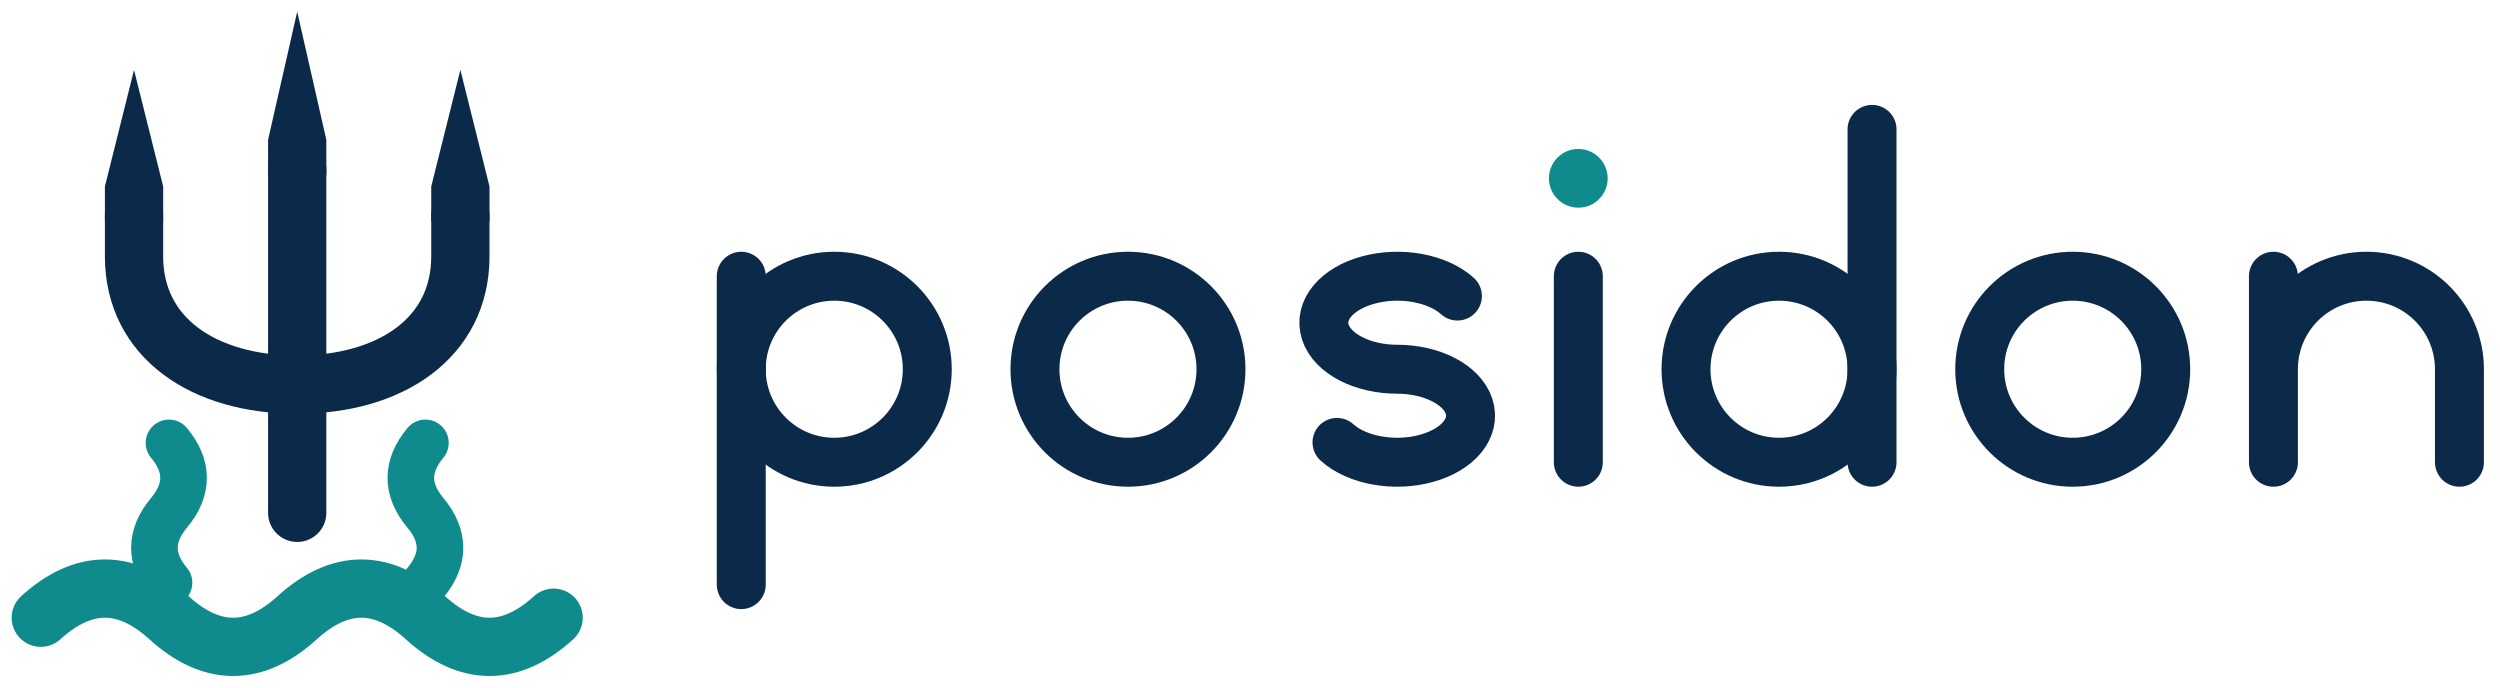
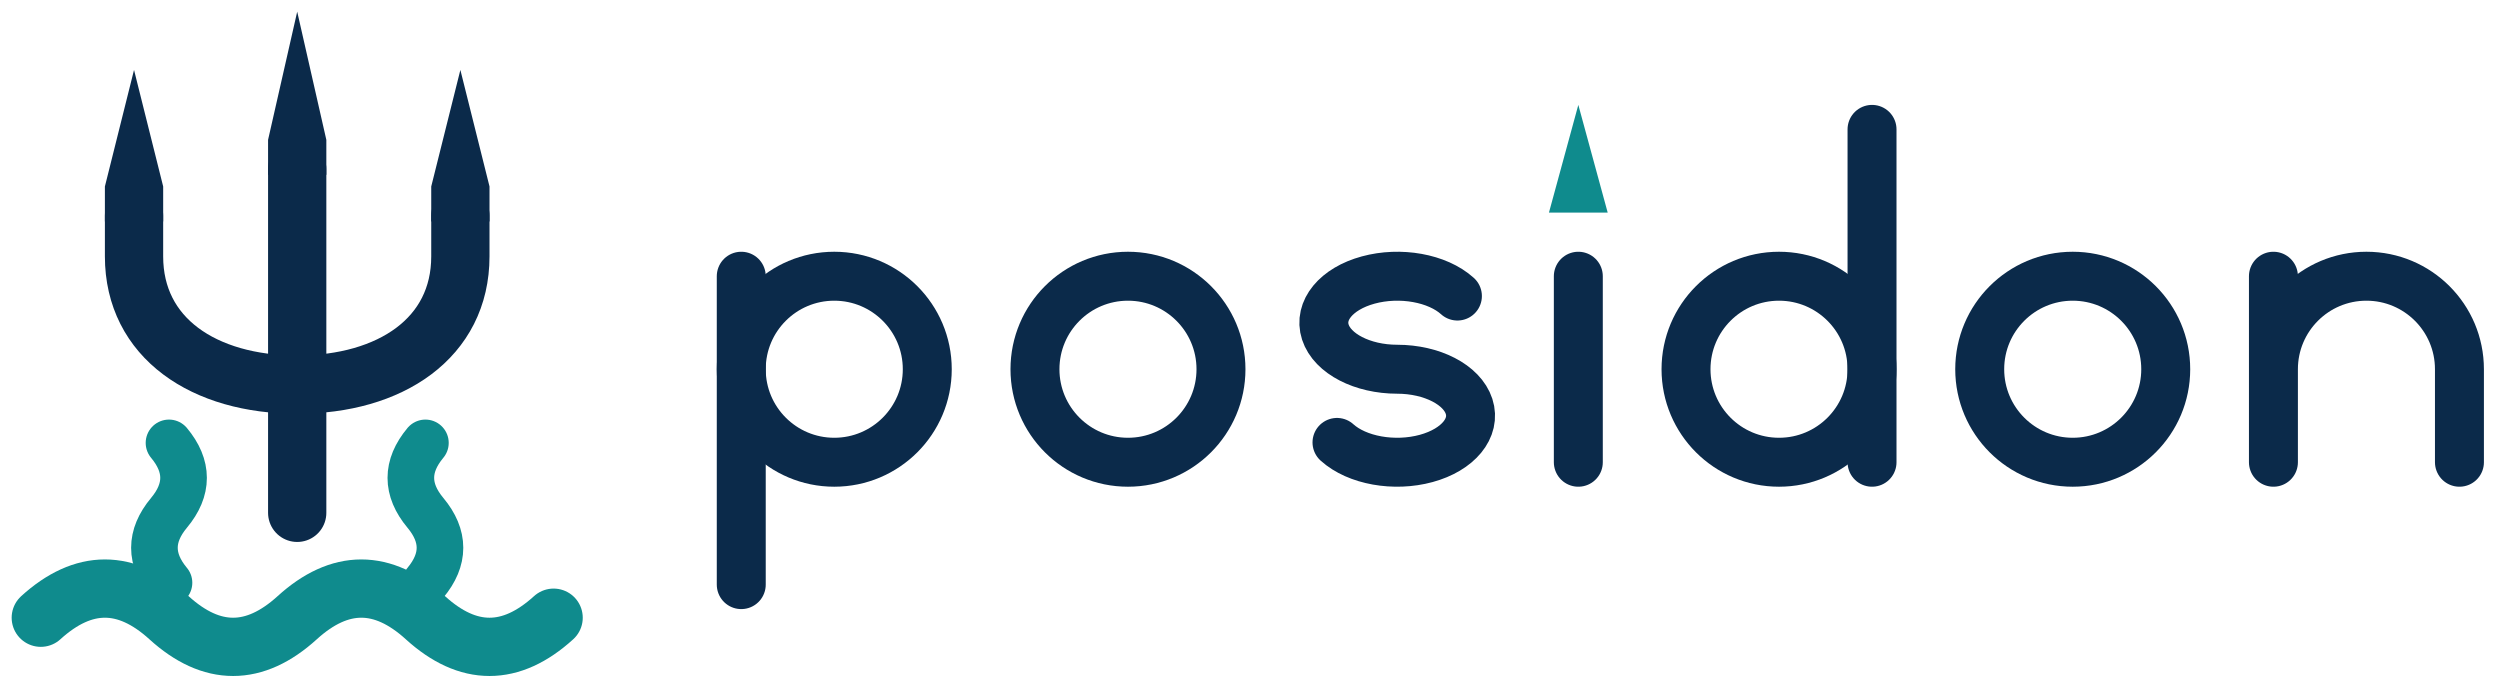
<svg xmlns="http://www.w3.org/2000/svg" viewBox="13 4 429 118" role="img">
  <g fill="none" stroke-linecap="round" stroke-width="10">
    <path stroke="#0B2A4A" d="M36 41v7c0 14 12 22 28 22s28-8 28-22v-7M64 33v59" />
    <path stroke="#0F8B8D" d="M20 110q11-10 22 0t22 0 22 0 22 0" />
    <path stroke="#0F8B8D" stroke-width="8" d="M42 104q-5-6 0-12t0-12M86 104q5-6 0-12t0-12" />
  </g>
  <path fill="#0B2A4A" d="M36 16l5 20v6H31v-6zM64 6l5 22v6H59v-6zM92 16l5 20v6H87v-6z" />
  <g transform="translate(136 22) scale(0.84)">
    <g fill="none" stroke="#0B2A4A" stroke-linecap="round" stroke-linejoin="round" stroke-width="10">
      <path d="M5 35v63" />
      <circle cx="24" cy="54" r="19" />
      <circle cx="84" cy="54" r="19" />
      <path d="M151.3 39.05A15 9.5 0 1 0 139 54a15 9.5 0 1 1-12.3 14.95" />
      <path d="M176 35v38" />
      <circle cx="217" cy="54" r="19" />
      <path d="M236 5v68" />
      <circle cx="277" cy="54" r="19" />
      <path d="M318 35v38m0-19a19 19 0 0 1 38 0v19" />
    </g>
-     <circle cx="176" cy="15" r="6" fill="#0F8B8D" />
+     <path fill="#0F8B8D" d="M176 0l6 22h-12z" />
  </g>
</svg>
